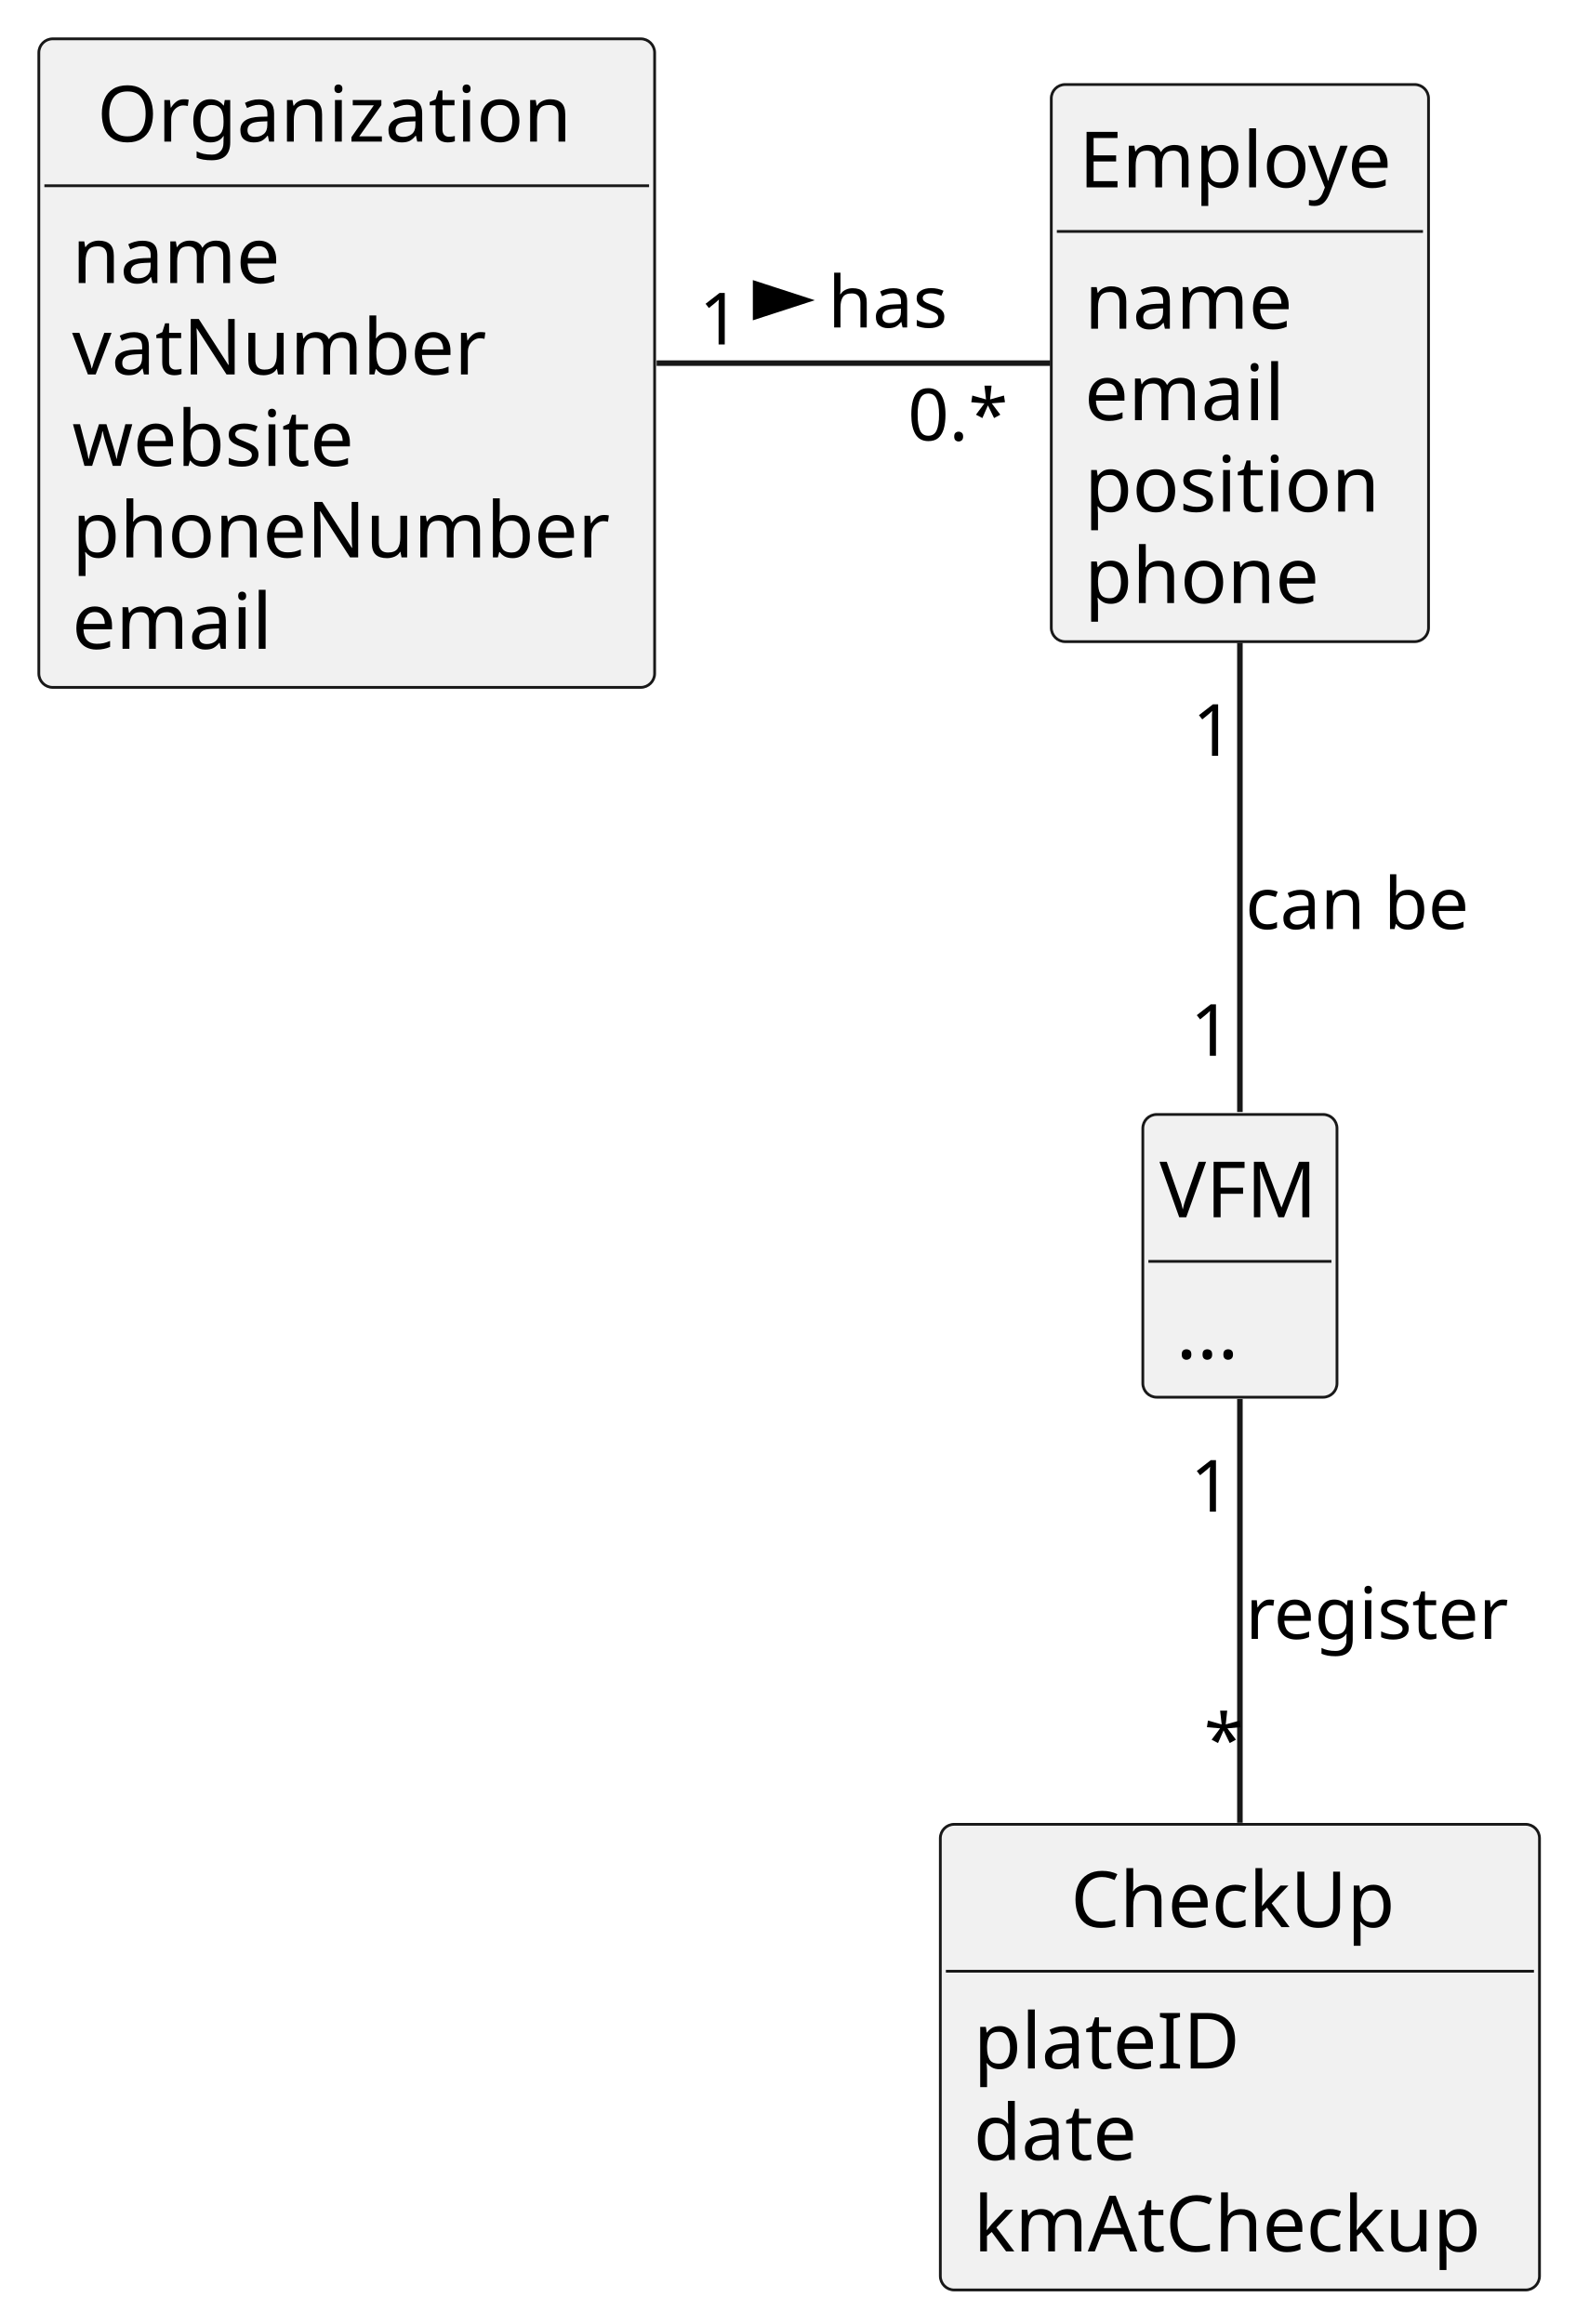
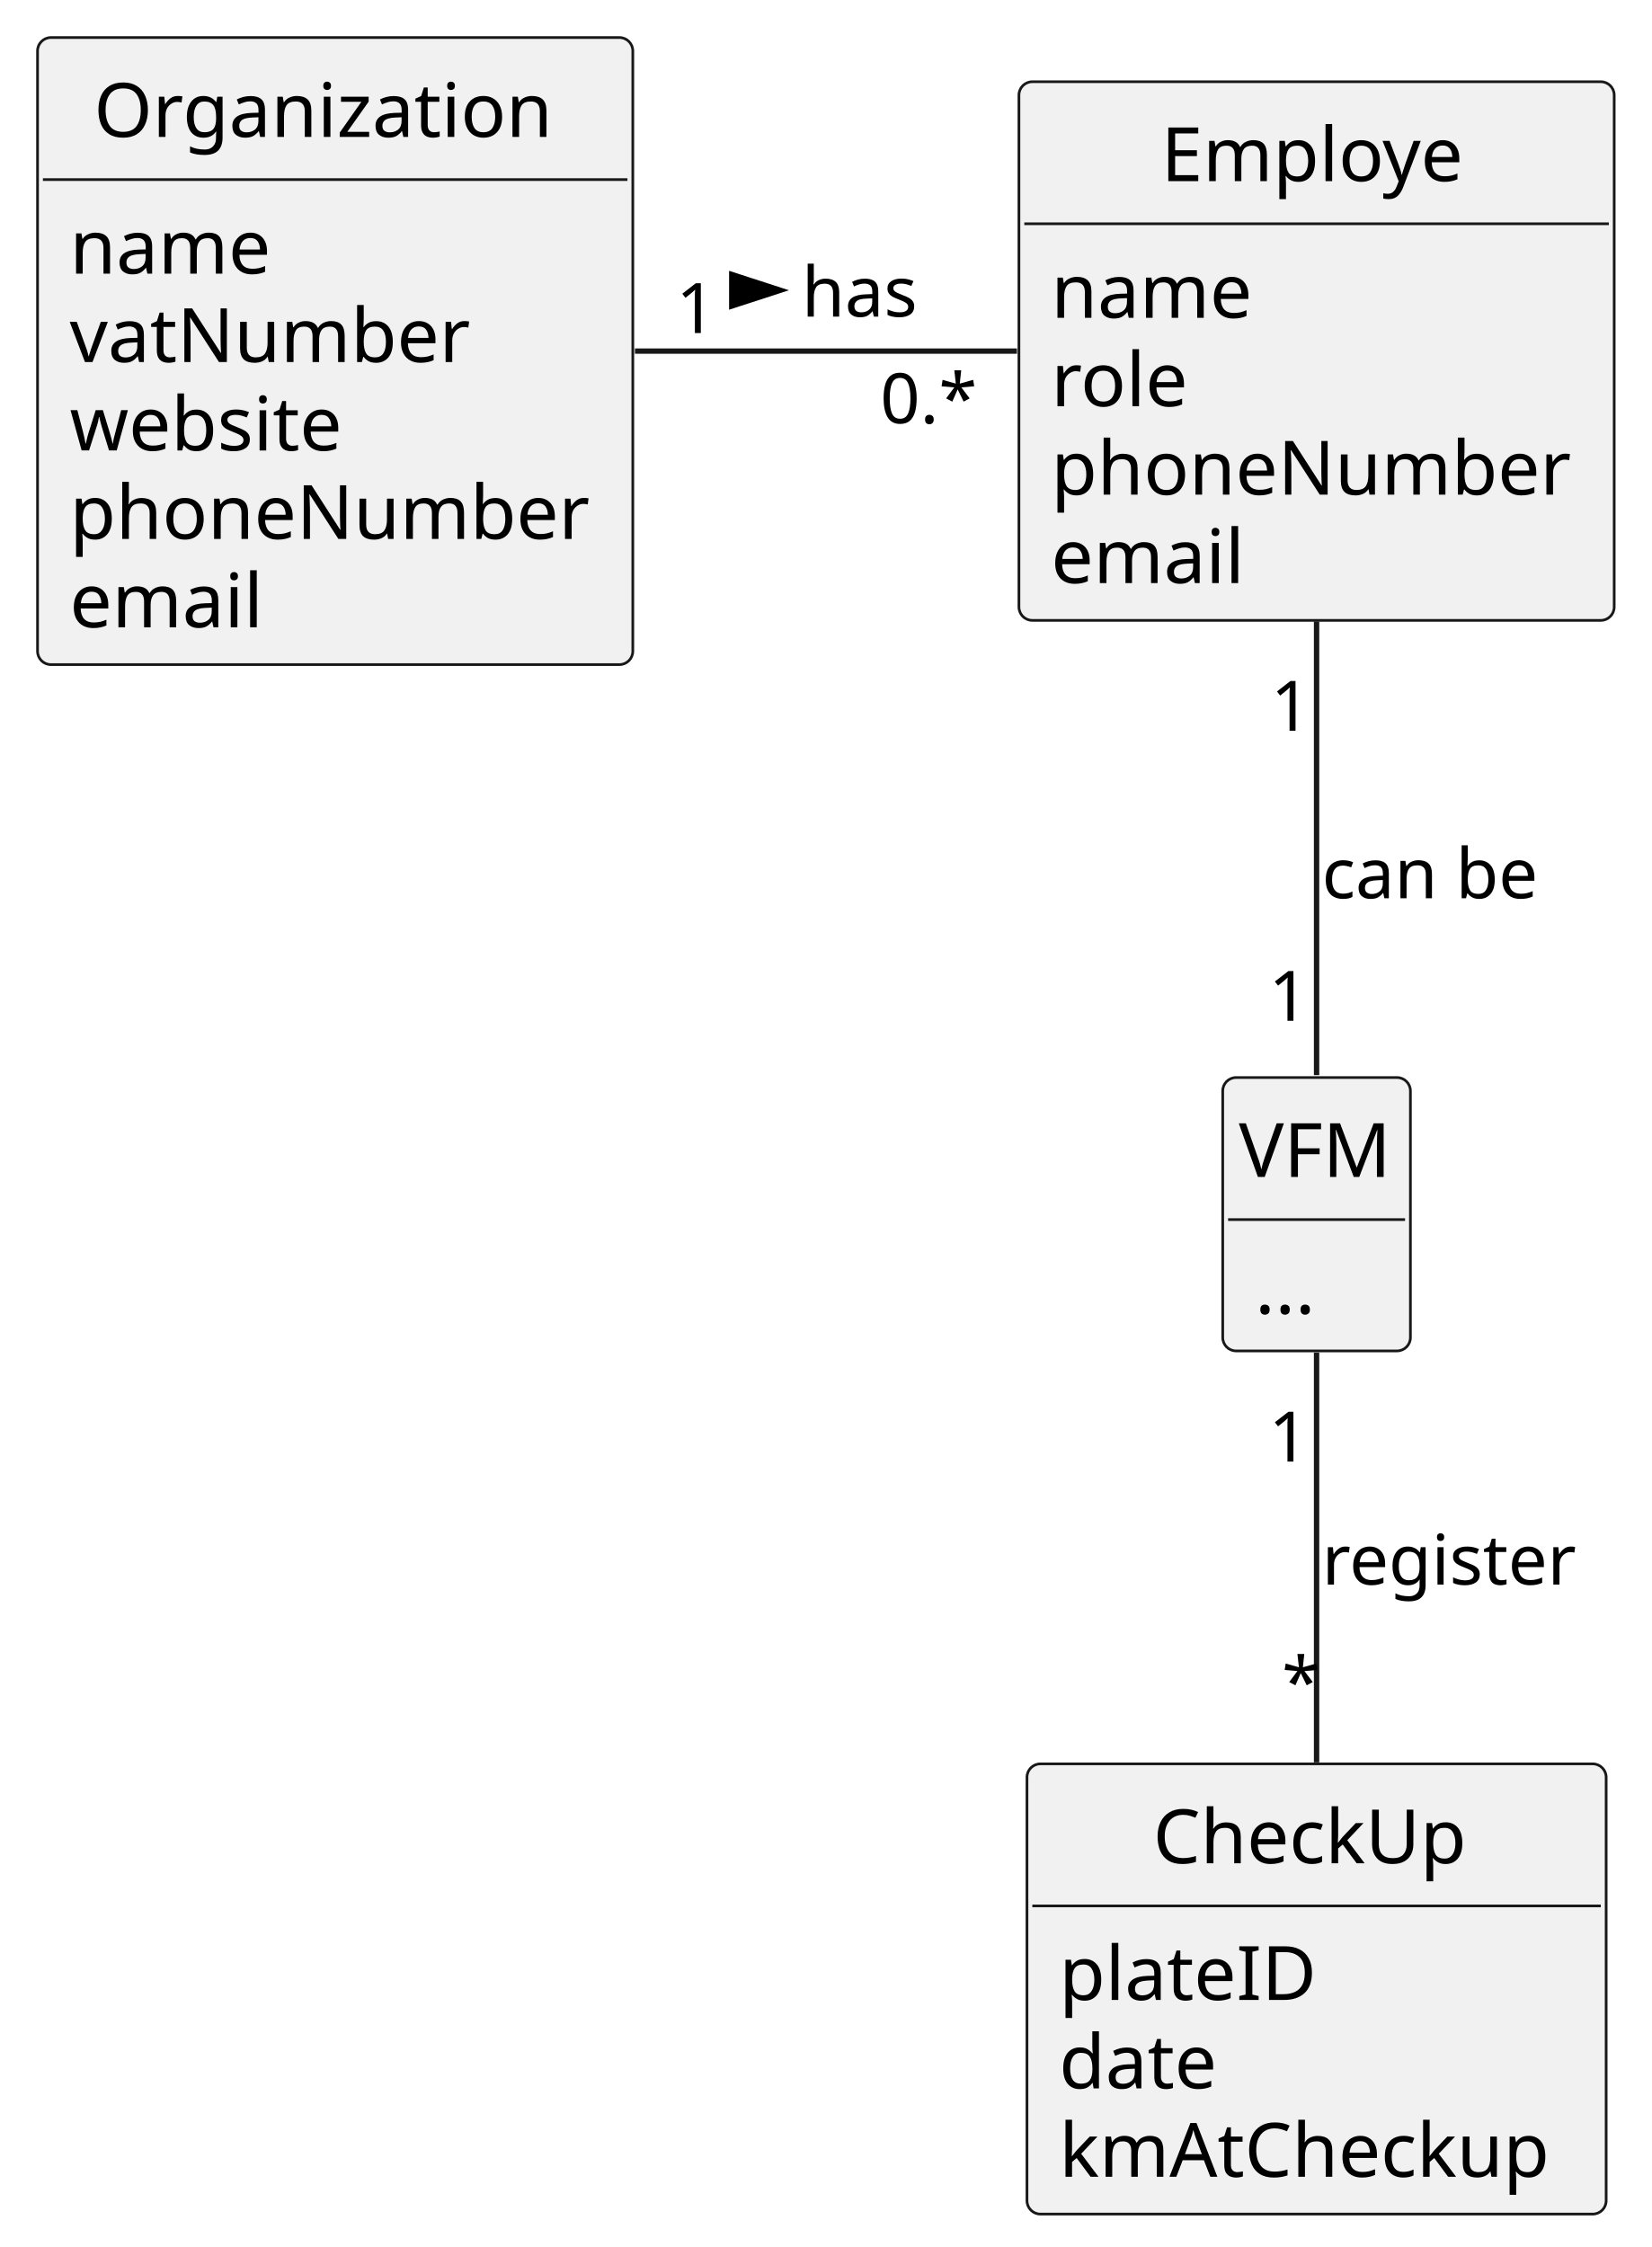
- <svg xmlns="http://www.w3.org/2000/svg" contentStyleType="text/css" height="419px" preserveAspectRatio="none" style="width:284px;height:419px;background:#FFFFFF;" version="1.1" viewBox="0 0 284 419" width="284px" zoomAndPan="magnify">
+ <svg xmlns="http://www.w3.org/2000/svg" contentStyleType="text/css" height="419px" preserveAspectRatio="none" style="width:308px;height:419px;background:#FFFFFF;" version="1.1" viewBox="0 0 308 419" width="308px" zoomAndPan="magnify">
  <defs />
  <g>
    <g id="elem_Organization">
      <rect codeLine="18" fill="#F1F1F1" height="116.93" id="Organization" rx="2.5" ry="2.5" style="stroke:#181818;stroke-width:0.5;" width="111" x="7" y="7" />
      <text fill="#000000" font-family="sans-serif" font-size="14" lengthAdjust="spacing" textLength="90" x="17.5" y="25.535">Organization</text>
      <line style="stroke:#181818;stroke-width:0.5;" x1="8" x2="117" y1="33.488" y2="33.488" />
      <text fill="#000000" font-family="sans-serif" font-size="14" lengthAdjust="spacing" textLength="38" x="13" y="51.023">name</text>
      <text fill="#000000" font-family="sans-serif" font-size="14" lengthAdjust="spacing" textLength="75" x="13" y="67.512">vatNumber</text>
      <text fill="#000000" font-family="sans-serif" font-size="14" lengthAdjust="spacing" textLength="52" x="13" y="84">website</text>
      <text fill="#000000" font-family="sans-serif" font-size="14" lengthAdjust="spacing" textLength="99" x="13" y="100.488">phoneNumber</text>
      <text fill="#000000" font-family="sans-serif" font-size="14" lengthAdjust="spacing" textLength="37" x="13" y="116.977">email</text>
    </g>
    <g id="elem_Employe">
-       <rect codeLine="28" fill="#F1F1F1" height="100.441" id="Employe" rx="2.5" ry="2.5" style="stroke:#181818;stroke-width:0.5;" width="68" x="189.5" y="15.24" />
-       <text fill="#000000" font-family="sans-serif" font-size="14" lengthAdjust="spacing" textLength="58" x="194.5" y="33.775">Employe</text>
-       <line style="stroke:#181818;stroke-width:0.5;" x1="190.5" x2="256.5" y1="41.728" y2="41.728" />
-       <text fill="#000000" font-family="sans-serif" font-size="14" lengthAdjust="spacing" textLength="38" x="195.5" y="59.263">name</text>
-       <text fill="#000000" font-family="sans-serif" font-size="14" lengthAdjust="spacing" textLength="37" x="195.5" y="75.752">email</text>
-       <text fill="#000000" font-family="sans-serif" font-size="14" lengthAdjust="spacing" textLength="56" x="195.5" y="92.24">position</text>
-       <text fill="#000000" font-family="sans-serif" font-size="14" lengthAdjust="spacing" textLength="44" x="195.5" y="108.728">phone</text>
+       <rect codeLine="28" fill="#F1F1F1" height="100.441" id="Employe" rx="2.5" ry="2.5" style="stroke:#181818;stroke-width:0.5;" width="111" x="190" y="15.24" />
+       <text fill="#000000" font-family="sans-serif" font-size="14" lengthAdjust="spacing" textLength="58" x="216.5" y="33.775">Employe</text>
+       <line style="stroke:#181818;stroke-width:0.5;" x1="191" x2="300" y1="41.728" y2="41.728" />
+       <text fill="#000000" font-family="sans-serif" font-size="14" lengthAdjust="spacing" textLength="38" x="196" y="59.263">name</text>
+       <text fill="#000000" font-family="sans-serif" font-size="14" lengthAdjust="spacing" textLength="27" x="196" y="75.752">role</text>
+       <text fill="#000000" font-family="sans-serif" font-size="14" lengthAdjust="spacing" textLength="99" x="196" y="92.24">phoneNumber</text>
+       <text fill="#000000" font-family="sans-serif" font-size="14" lengthAdjust="spacing" textLength="37" x="196" y="108.728">email</text>
    </g>
    <g id="elem_VFM">
-       <rect codeLine="34" fill="#F1F1F1" height="50.977" id="VFM" rx="2.5" ry="2.5" style="stroke:#181818;stroke-width:0.5;" width="35" x="206" y="200.93" />
-       <text fill="#000000" font-family="sans-serif" font-size="14" lengthAdjust="spacing" textLength="29" x="209" y="219.465">VFM</text>
-       <line style="stroke:#181818;stroke-width:0.5;" x1="207" x2="240" y1="227.418" y2="227.418" />
-       <text fill="#000000" font-family="sans-serif" font-size="14" lengthAdjust="spacing" textLength="12" x="212" y="244.953">...</text>
+       <rect codeLine="34" fill="#F1F1F1" height="50.977" id="VFM" rx="2.5" ry="2.5" style="stroke:#181818;stroke-width:0.5;" width="35" x="228" y="200.93" />
+       <text fill="#000000" font-family="sans-serif" font-size="14" lengthAdjust="spacing" textLength="29" x="231" y="219.465">VFM</text>
+       <line style="stroke:#181818;stroke-width:0.5;" x1="229" x2="262" y1="227.418" y2="227.418" />
+       <text fill="#000000" font-family="sans-serif" font-size="14" lengthAdjust="spacing" textLength="12" x="234" y="244.953">...</text>
    </g>
    <g id="elem_CheckUp">
-       <rect codeLine="38" fill="#F1F1F1" height="83.953" id="CheckUp" rx="2.5" ry="2.5" style="stroke:#181818;stroke-width:0.5;" width="108" x="169.5" y="328.91" />
-       <text fill="#000000" font-family="sans-serif" font-size="14" lengthAdjust="spacing" textLength="61" x="193" y="347.445">CheckUp</text>
-       <line style="stroke:#181818;stroke-width:0.5;" x1="170.5" x2="276.5" y1="355.398" y2="355.398" />
-       <text fill="#000000" font-family="sans-serif" font-size="14" lengthAdjust="spacing" textLength="48" x="175.5" y="372.933">plateID</text>
-       <text fill="#000000" font-family="sans-serif" font-size="14" lengthAdjust="spacing" textLength="30" x="175.5" y="389.422">date</text>
-       <text fill="#000000" font-family="sans-serif" font-size="14" lengthAdjust="spacing" textLength="96" x="175.5" y="405.91">kmAtCheckup</text>
+       <rect codeLine="38" fill="#F1F1F1" height="83.953" id="CheckUp" rx="2.5" ry="2.5" style="stroke:#181818;stroke-width:0.5;" width="108" x="191.5" y="328.91" />
+       <text fill="#000000" font-family="sans-serif" font-size="14" lengthAdjust="spacing" textLength="61" x="215" y="347.445">CheckUp</text>
+       <line style="stroke:#181818;stroke-width:0.5;" x1="192.5" x2="298.5" y1="355.398" y2="355.398" />
+       <text fill="#000000" font-family="sans-serif" font-size="14" lengthAdjust="spacing" textLength="48" x="197.5" y="372.933">plateID</text>
+       <text fill="#000000" font-family="sans-serif" font-size="14" lengthAdjust="spacing" textLength="30" x="197.5" y="389.422">date</text>
+       <text fill="#000000" font-family="sans-serif" font-size="14" lengthAdjust="spacing" textLength="96" x="197.5" y="405.91">kmAtCheckup</text>
    </g>
    <g id="link_Organization_Employe">
-       <path codeLine="44" d="M118.36,65.47 C141.97,65.47 168.72,65.47 189.32,65.47 " fill="none" id="Organization-Employe" style="stroke:#181818;stroke-width:1.0;" />
-       <polygon fill="#000000" points="145.25,54.125,136.205,51.186,136.205,57.064,145.25,54.125" style="stroke:#000000;stroke-width:1.0;" />
-       <text fill="#000000" font-family="sans-serif" font-size="13" lengthAdjust="spacing" textLength="22" x="149.25" y="59.038">has</text>
-       <text fill="#000000" font-family="sans-serif" font-size="13" lengthAdjust="spacing" textLength="8" x="126.03" y="62.098">1</text>
-       <text fill="#000000" font-family="sans-serif" font-size="13" lengthAdjust="spacing" textLength="18" x="163.629" y="79.404">0.*</text>
+       <path codeLine="44" d="M118.4,65.47 C141,65.47 167.03,65.47 189.63,65.47 " fill="none" id="Organization-Employe" style="stroke:#181818;stroke-width:1.0;" />
+       <polygon fill="#000000" points="145.5,54.125,136.455,51.186,136.455,57.064,145.5,54.125" style="stroke:#000000;stroke-width:1.0;" />
+       <text fill="#000000" font-family="sans-serif" font-size="13" lengthAdjust="spacing" textLength="22" x="149.5" y="59.038">has</text>
+       <text fill="#000000" font-family="sans-serif" font-size="13" lengthAdjust="spacing" textLength="8" x="126.075" y="62.098">1</text>
+       <text fill="#000000" font-family="sans-serif" font-size="13" lengthAdjust="spacing" textLength="18" x="164.129" y="78.925">0.*</text>
    </g>
    <g id="link_Employe_VFM">
-       <path codeLine="45" d="M223.5,115.89 C223.5,143.96 223.5,177.89 223.5,200.48 " fill="none" id="Employe-VFM" style="stroke:#181818;stroke-width:1.0;" />
-       <text fill="#000000" font-family="sans-serif" font-size="13" lengthAdjust="spacing" textLength="41" x="224.5" y="167.498">can be</text>
-       <text fill="#000000" font-family="sans-serif" font-size="13" lengthAdjust="spacing" textLength="8" x="214.963" y="136.263">1</text>
-       <text fill="#000000" font-family="sans-serif" font-size="13" lengthAdjust="spacing" textLength="8" x="214.575" y="190.352">1</text>
+       <path codeLine="45" d="M245.5,115.89 C245.5,143.96 245.5,177.89 245.5,200.48 " fill="none" id="Employe-VFM" style="stroke:#181818;stroke-width:1.0;" />
+       <text fill="#000000" font-family="sans-serif" font-size="13" lengthAdjust="spacing" textLength="41" x="246.5" y="167.498">can be</text>
+       <text fill="#000000" font-family="sans-serif" font-size="13" lengthAdjust="spacing" textLength="8" x="236.963" y="136.263">1</text>
+       <text fill="#000000" font-family="sans-serif" font-size="13" lengthAdjust="spacing" textLength="8" x="236.575" y="190.352">1</text>
    </g>
    <g id="link_VFM_CheckUp">
-       <path codeLine="46" d="M223.5,252.23 C223.5,273.28 223.5,303.9 223.5,328.63 " fill="none" id="VFM-CheckUp" style="stroke:#181818;stroke-width:1.0;" />
-       <text fill="#000000" font-family="sans-serif" font-size="13" lengthAdjust="spacing" textLength="48" x="224.5" y="295.478">register</text>
-       <text fill="#000000" font-family="sans-serif" font-size="13" lengthAdjust="spacing" textLength="8" x="214.575" y="272.538">1</text>
-       <text fill="#000000" font-family="sans-serif" font-size="13" lengthAdjust="spacing" textLength="6" x="217.022" y="318.293">*</text>
+       <path codeLine="46" d="M245.5,252.23 C245.5,273.28 245.5,303.9 245.5,328.63 " fill="none" id="VFM-CheckUp" style="stroke:#181818;stroke-width:1.0;" />
+       <text fill="#000000" font-family="sans-serif" font-size="13" lengthAdjust="spacing" textLength="48" x="246.5" y="295.478">register</text>
+       <text fill="#000000" font-family="sans-serif" font-size="13" lengthAdjust="spacing" textLength="8" x="236.575" y="272.538">1</text>
+       <text fill="#000000" font-family="sans-serif" font-size="13" lengthAdjust="spacing" textLength="6" x="239.022" y="318.293">*</text>
    </g>
  </g>
</svg>
